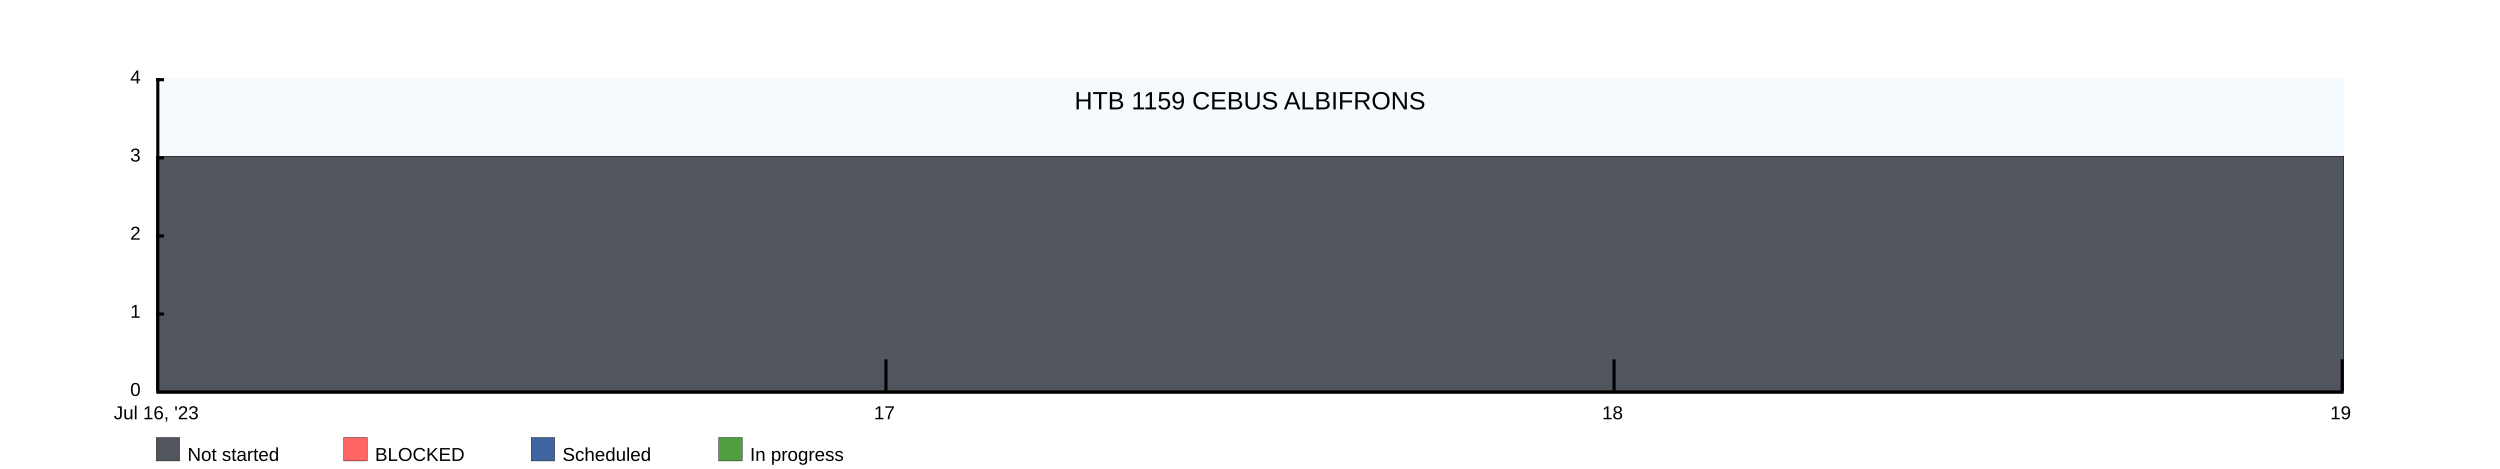
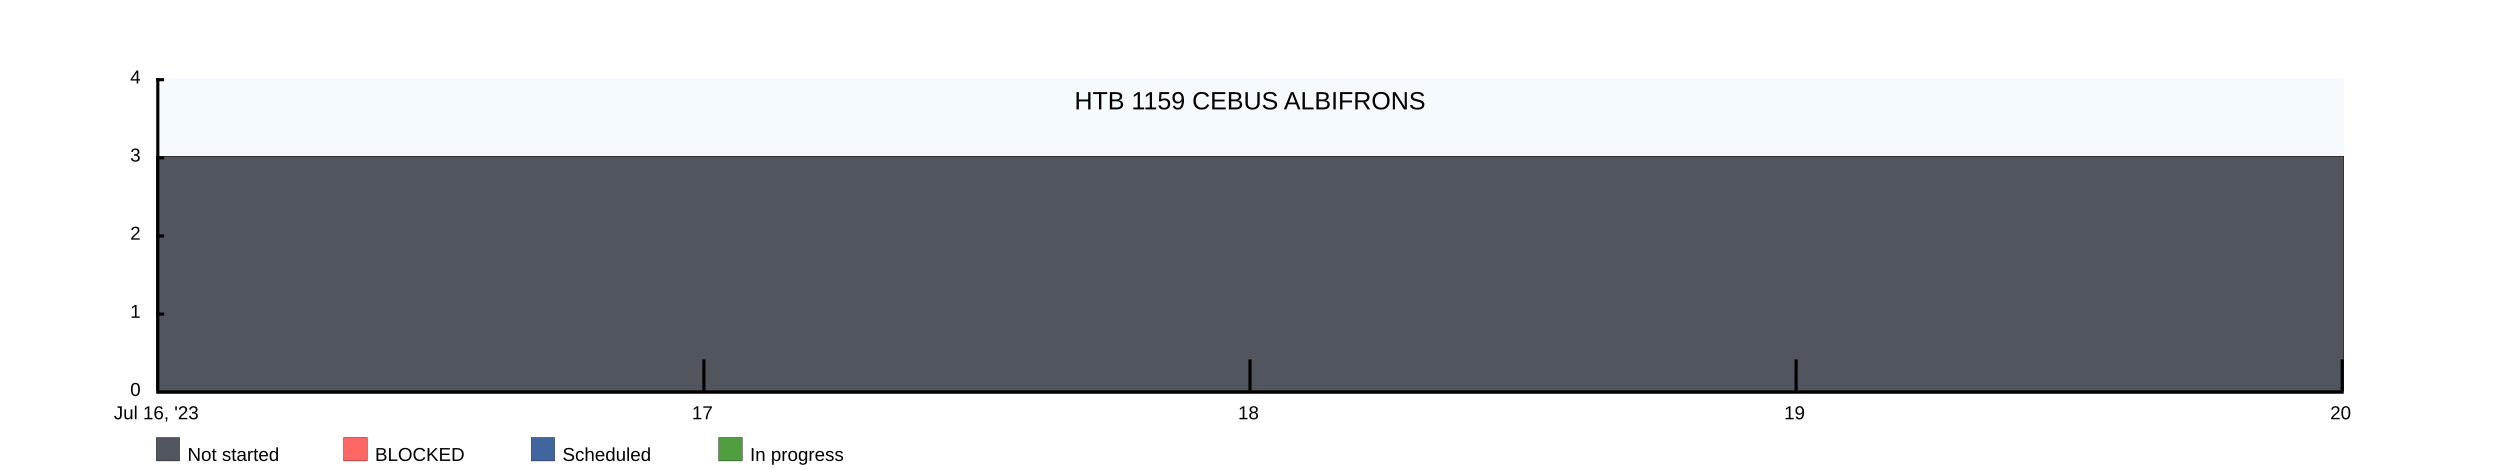
<svg xmlns="http://www.w3.org/2000/svg" width="1600" height="300">
  <rect x="100" y="50" width="1400" height="200" fill="rgba(221, 239, 250, .3)" />
  <clipPath id="theGraph">
    <rect x="100" y="50" width="1400" height="200" fill="black" />
  </clipPath>
  <rect x="100" y="280" width="15" height="15" fill="#51565E" stroke="black" stroke-width="0.25" />
  <text x="120" y="295" font-family="Arial" font-size="12" fill="black">Not started</text>
  <rect x="220" y="280" width="15" height="15" fill="#FF6666" stroke="black" stroke-width="0.25" />
  <text x="240" y="295" font-family="Arial" font-size="12" fill="black">BLOCKED</text>
  <rect x="340" y="280" width="15" height="15" fill="#41659E" stroke="black" stroke-width="0.25" />
  <text x="360" y="295" font-family="Arial" font-size="12" fill="black">Scheduled</text>
  <rect x="460" y="280" width="15" height="15" fill="#519E41" stroke="black" stroke-width="0.25" />
  <text x="480" y="295" font-family="Arial" font-size="12" fill="black">In progress</text>
-   <path d="M 100 100 M 100 100 C 100 100 566.667 100 566.667 100 C 566.667 100 1033.333 100 1033.333 100 C 1033.333 100 1500 100 1500 100 C 1500 100 1500 250 1500 250 C 1500 250 100 250 100 250 Z" fill="#519E41" stroke="black" stroke-width="0.25" />
-   <path d="M 100 100 M 100 100 C 100 100 566.667 100 566.667 100 C 566.667 100 1033.333 100 1033.333 100 C 1033.333 100 1500 100 1500 100 C 1500 100 1500 250 1500 250 C 1500 250 100 250 100 250 Z" fill="#41659E" stroke="black" stroke-width="0.25" />
-   <path d="M 100 100 M 100 100 C 100 100 566.667 100 566.667 100 C 566.667 100 1033.333 100 1033.333 100 C 1033.333 100 1500 100 1500 100 C 1500 100 1500 250 1500 250 C 1500 250 100 250 100 250 Z" fill="#FF6666" stroke="black" stroke-width="0.25" />
-   <path d="M 100 100 M 100 100 C 100 100 566.667 100 566.667 100 C 566.667 100 1033.333 100 1033.333 100 C 1033.333 100 1500 100 1500 100 C 1500 100 1500 250 1500 250 C 1500 250 100 250 100 250 Z" fill="#51565E" stroke="black" stroke-width="0.25" />
+   <path d="M 100 100 M 100 100 C 100 100 450 100 450 100 C 450 100 800 100 800 100 C 800 100 1150 100 1150 100 C 1150 100 1500 100 1500 100 C 1500 100 1500 250 1500 250 C 1500 250 100 250 100 250 Z" fill="#519E41" stroke="black" stroke-width="0.25" />
+   <path d="M 100 100 M 100 100 C 100 100 450 100 450 100 C 450 100 800 100 800 100 C 800 100 1150 100 1150 100 C 1150 100 1500 100 1500 100 C 1500 100 1500 250 1500 250 C 1500 250 100 250 100 250 Z" fill="#41659E" stroke="black" stroke-width="0.25" />
+   <path d="M 100 100 M 100 100 C 100 100 450 100 450 100 C 450 100 800 100 800 100 C 800 100 1150 100 1150 100 C 1150 100 1500 100 1500 100 C 1500 100 1500 250 1500 250 C 1500 250 100 250 100 250 Z" fill="#FF6666" stroke="black" stroke-width="0.25" />
+   <path d="M 100 100 M 100 100 C 100 100 450 100 450 100 C 450 100 800 100 800 100 C 800 100 1150 100 1150 100 C 1150 100 1500 100 1500 100 C 1500 100 1500 250 1500 250 C 1500 250 100 250 100 250 Z" fill="#51565E" stroke="black" stroke-width="0.25" />
  <text x="800" y="70" font-family="Arial" font-size="16" fill="black" text-anchor="middle" alignment-baseline="middle">HTB 1159 CEBUS ALBIFRONS</text>
  <rect x="100" y="250" width="1400" height="2" fill="black" />
  <rect x="100" y="50" width="5" height="2" fill="black" />
  <rect x="100" y="100" width="5" height="2" fill="black" />
  <rect x="100" y="150" width="5" height="2" fill="black" />
  <rect x="100" y="200" width="5" height="2" fill="black" />
  <text x="90" y="50" font-family="Arial" font-size="12" fill="black" text-anchor="end" dominant-baseline="middle">4</text>
  <text x="90" y="100" font-family="Arial" font-size="12" fill="black" text-anchor="end" dominant-baseline="middle">3</text>
  <text x="90" y="150" font-family="Arial" font-size="12" fill="black" text-anchor="end" dominant-baseline="middle">2</text>
  <text x="90" y="200" font-family="Arial" font-size="12" fill="black" text-anchor="end" dominant-baseline="middle">1</text>
  <text x="90" y="250" font-family="Arial" font-size="12" fill="black" text-anchor="end" dominant-baseline="middle">0</text>
  <text x="100" y="260" font-family="Arial" fill="black" text-anchor="middle" dominant-baseline="hanging">Jul 16, '23</text>
-   <text x="566" y="260" font-family="Arial" fill="black" text-anchor="middle" dominant-baseline="hanging">17</text>
-   <text x="1032" y="260" font-family="Arial" fill="black" text-anchor="middle" dominant-baseline="hanging">18</text>
-   <text x="1498" y="260" font-family="Arial" fill="black" text-anchor="middle" dominant-baseline="hanging">19</text>
+   <text x="449.5" y="260" font-family="Arial" fill="black" text-anchor="middle" dominant-baseline="hanging">17</text>
+   <text x="799" y="260" font-family="Arial" fill="black" text-anchor="middle" dominant-baseline="hanging">18</text>
+   <text x="1148.5" y="260" font-family="Arial" fill="black" text-anchor="middle" dominant-baseline="hanging">19</text>
+   <text x="1498" y="260" font-family="Arial" fill="black" text-anchor="middle" dominant-baseline="hanging">20</text>
  <rect x="100" y="50" width="2" height="200" fill="black" />
-   <rect x="566" y="230" width="2" height="20" fill="black" />
-   <rect x="1032" y="230" width="2" height="20" fill="black" />
+   <rect x="449.5" y="230" width="2" height="20" fill="black" />
+   <rect x="799" y="230" width="2" height="20" fill="black" />
+   <rect x="1148.5" y="230" width="2" height="20" fill="black" />
  <rect x="1498" y="230" width="2" height="20" fill="black" />
</svg>
